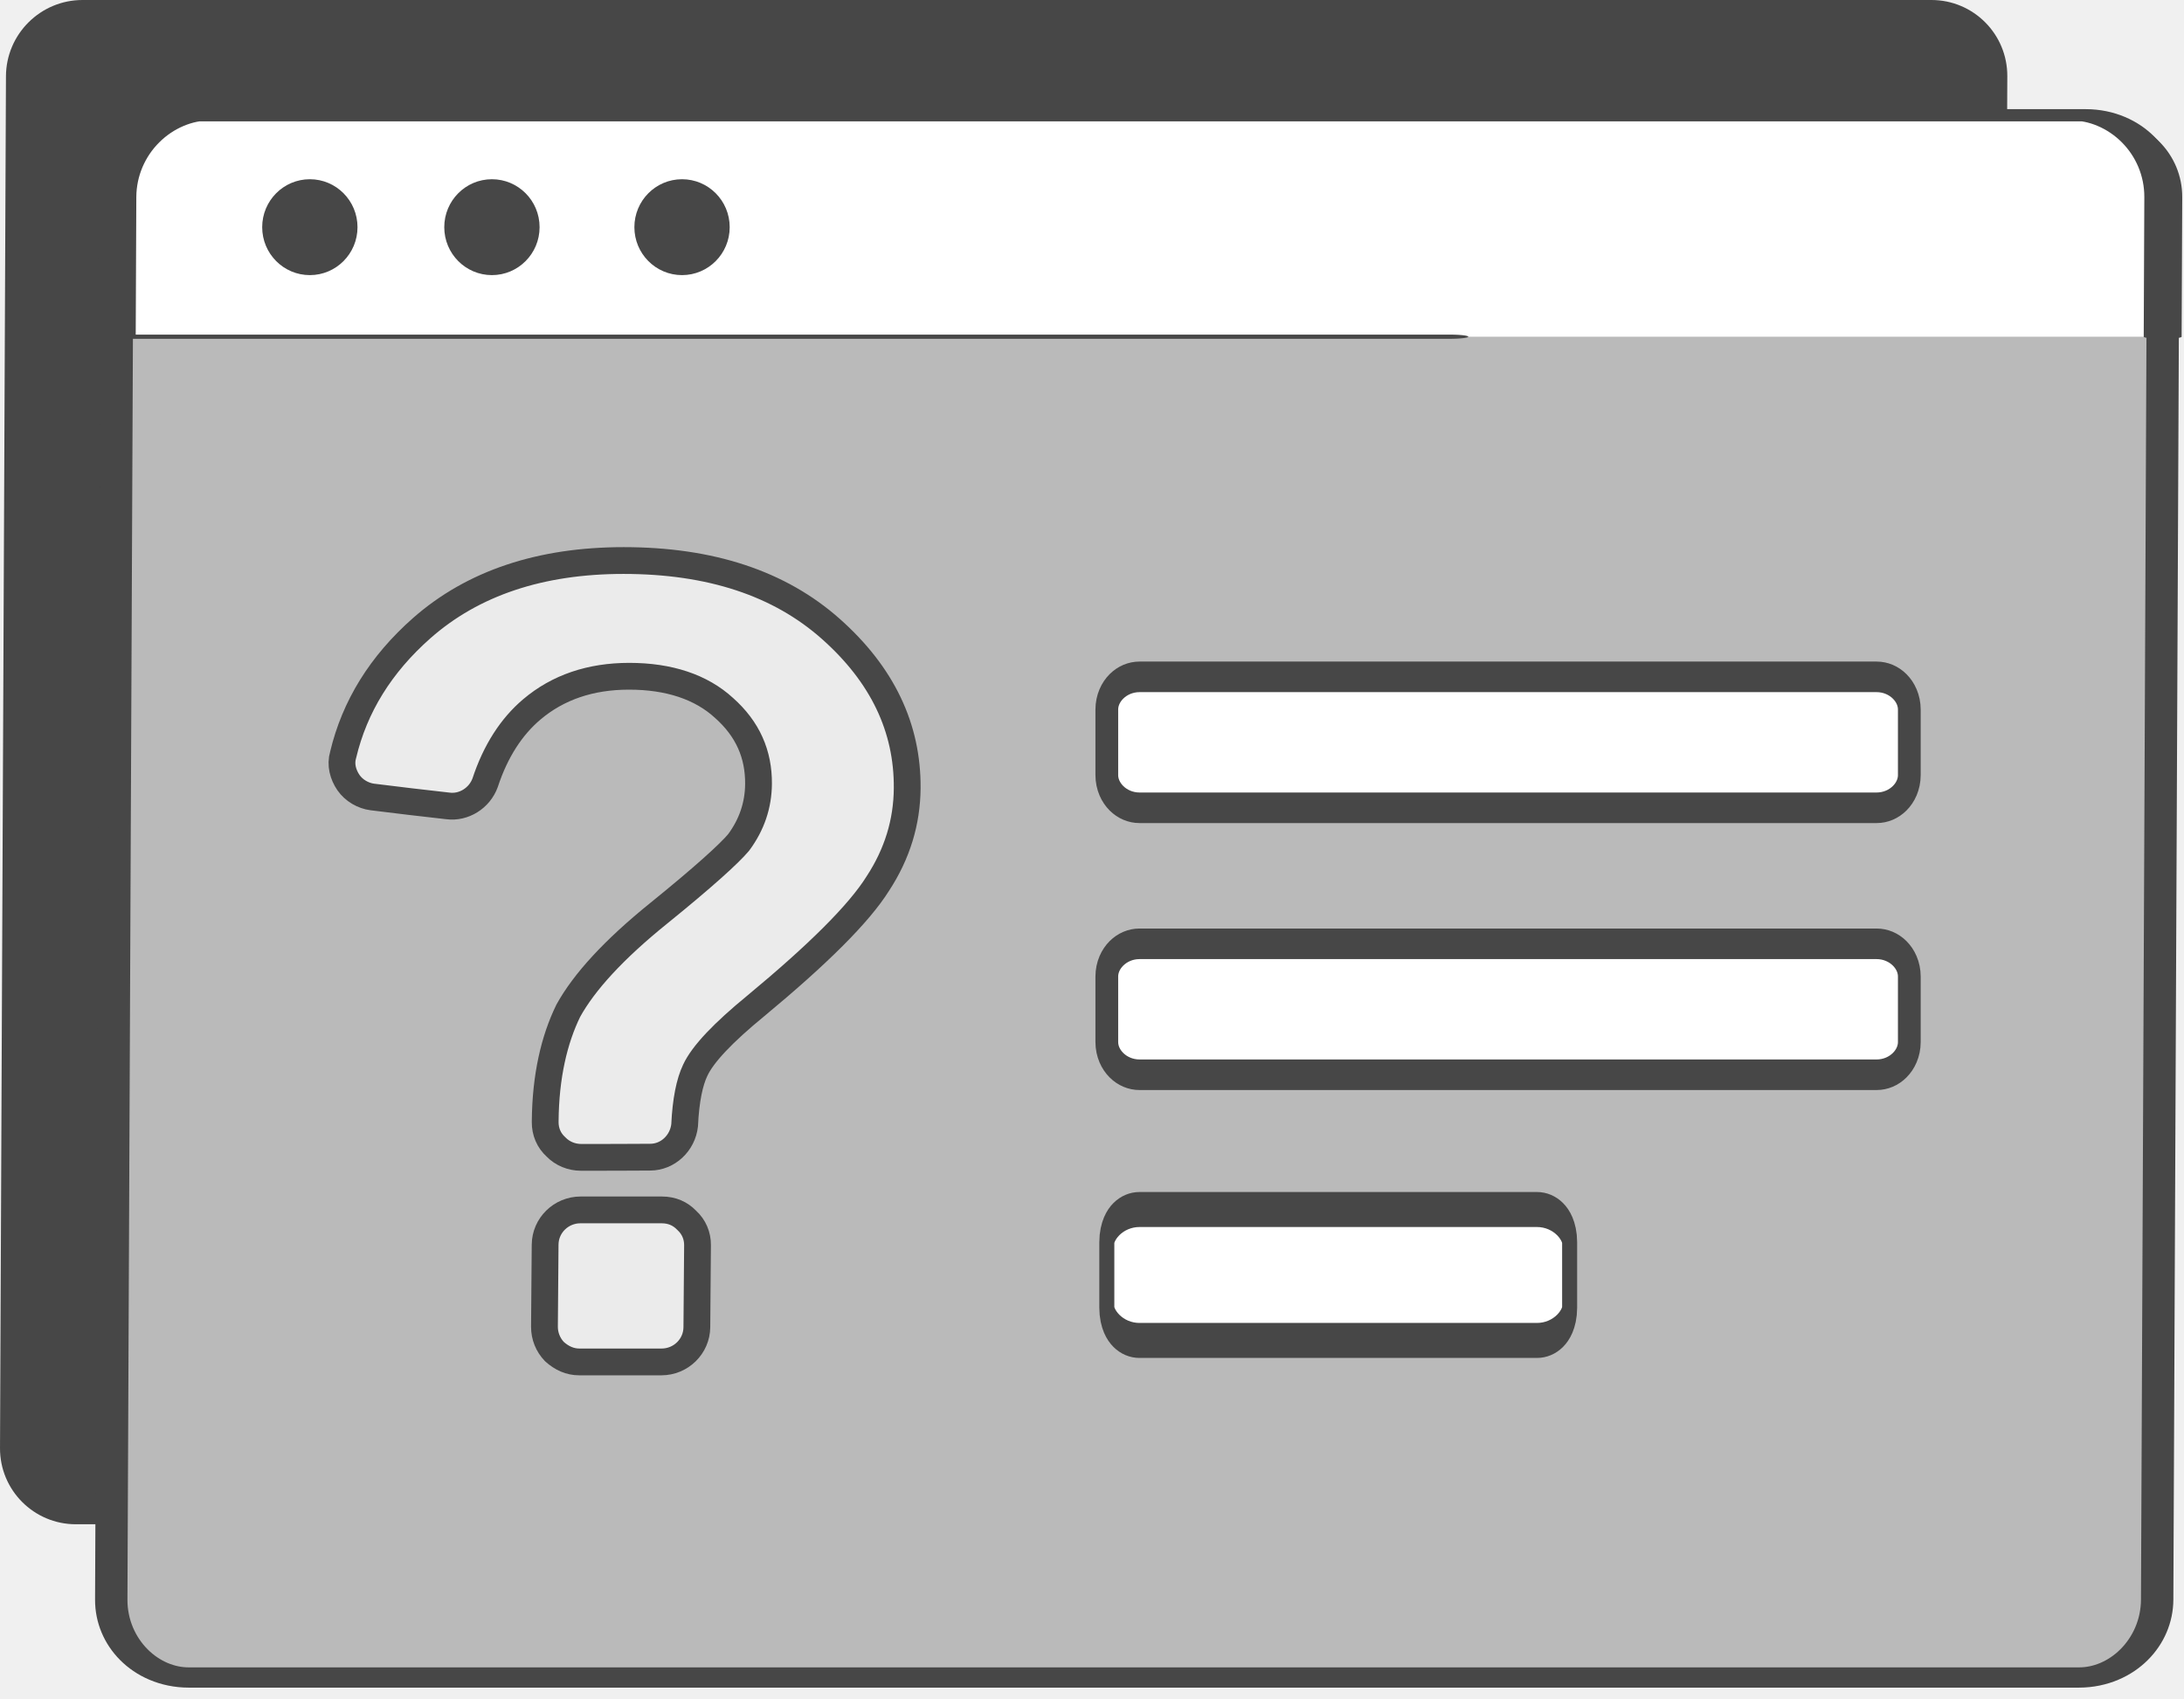
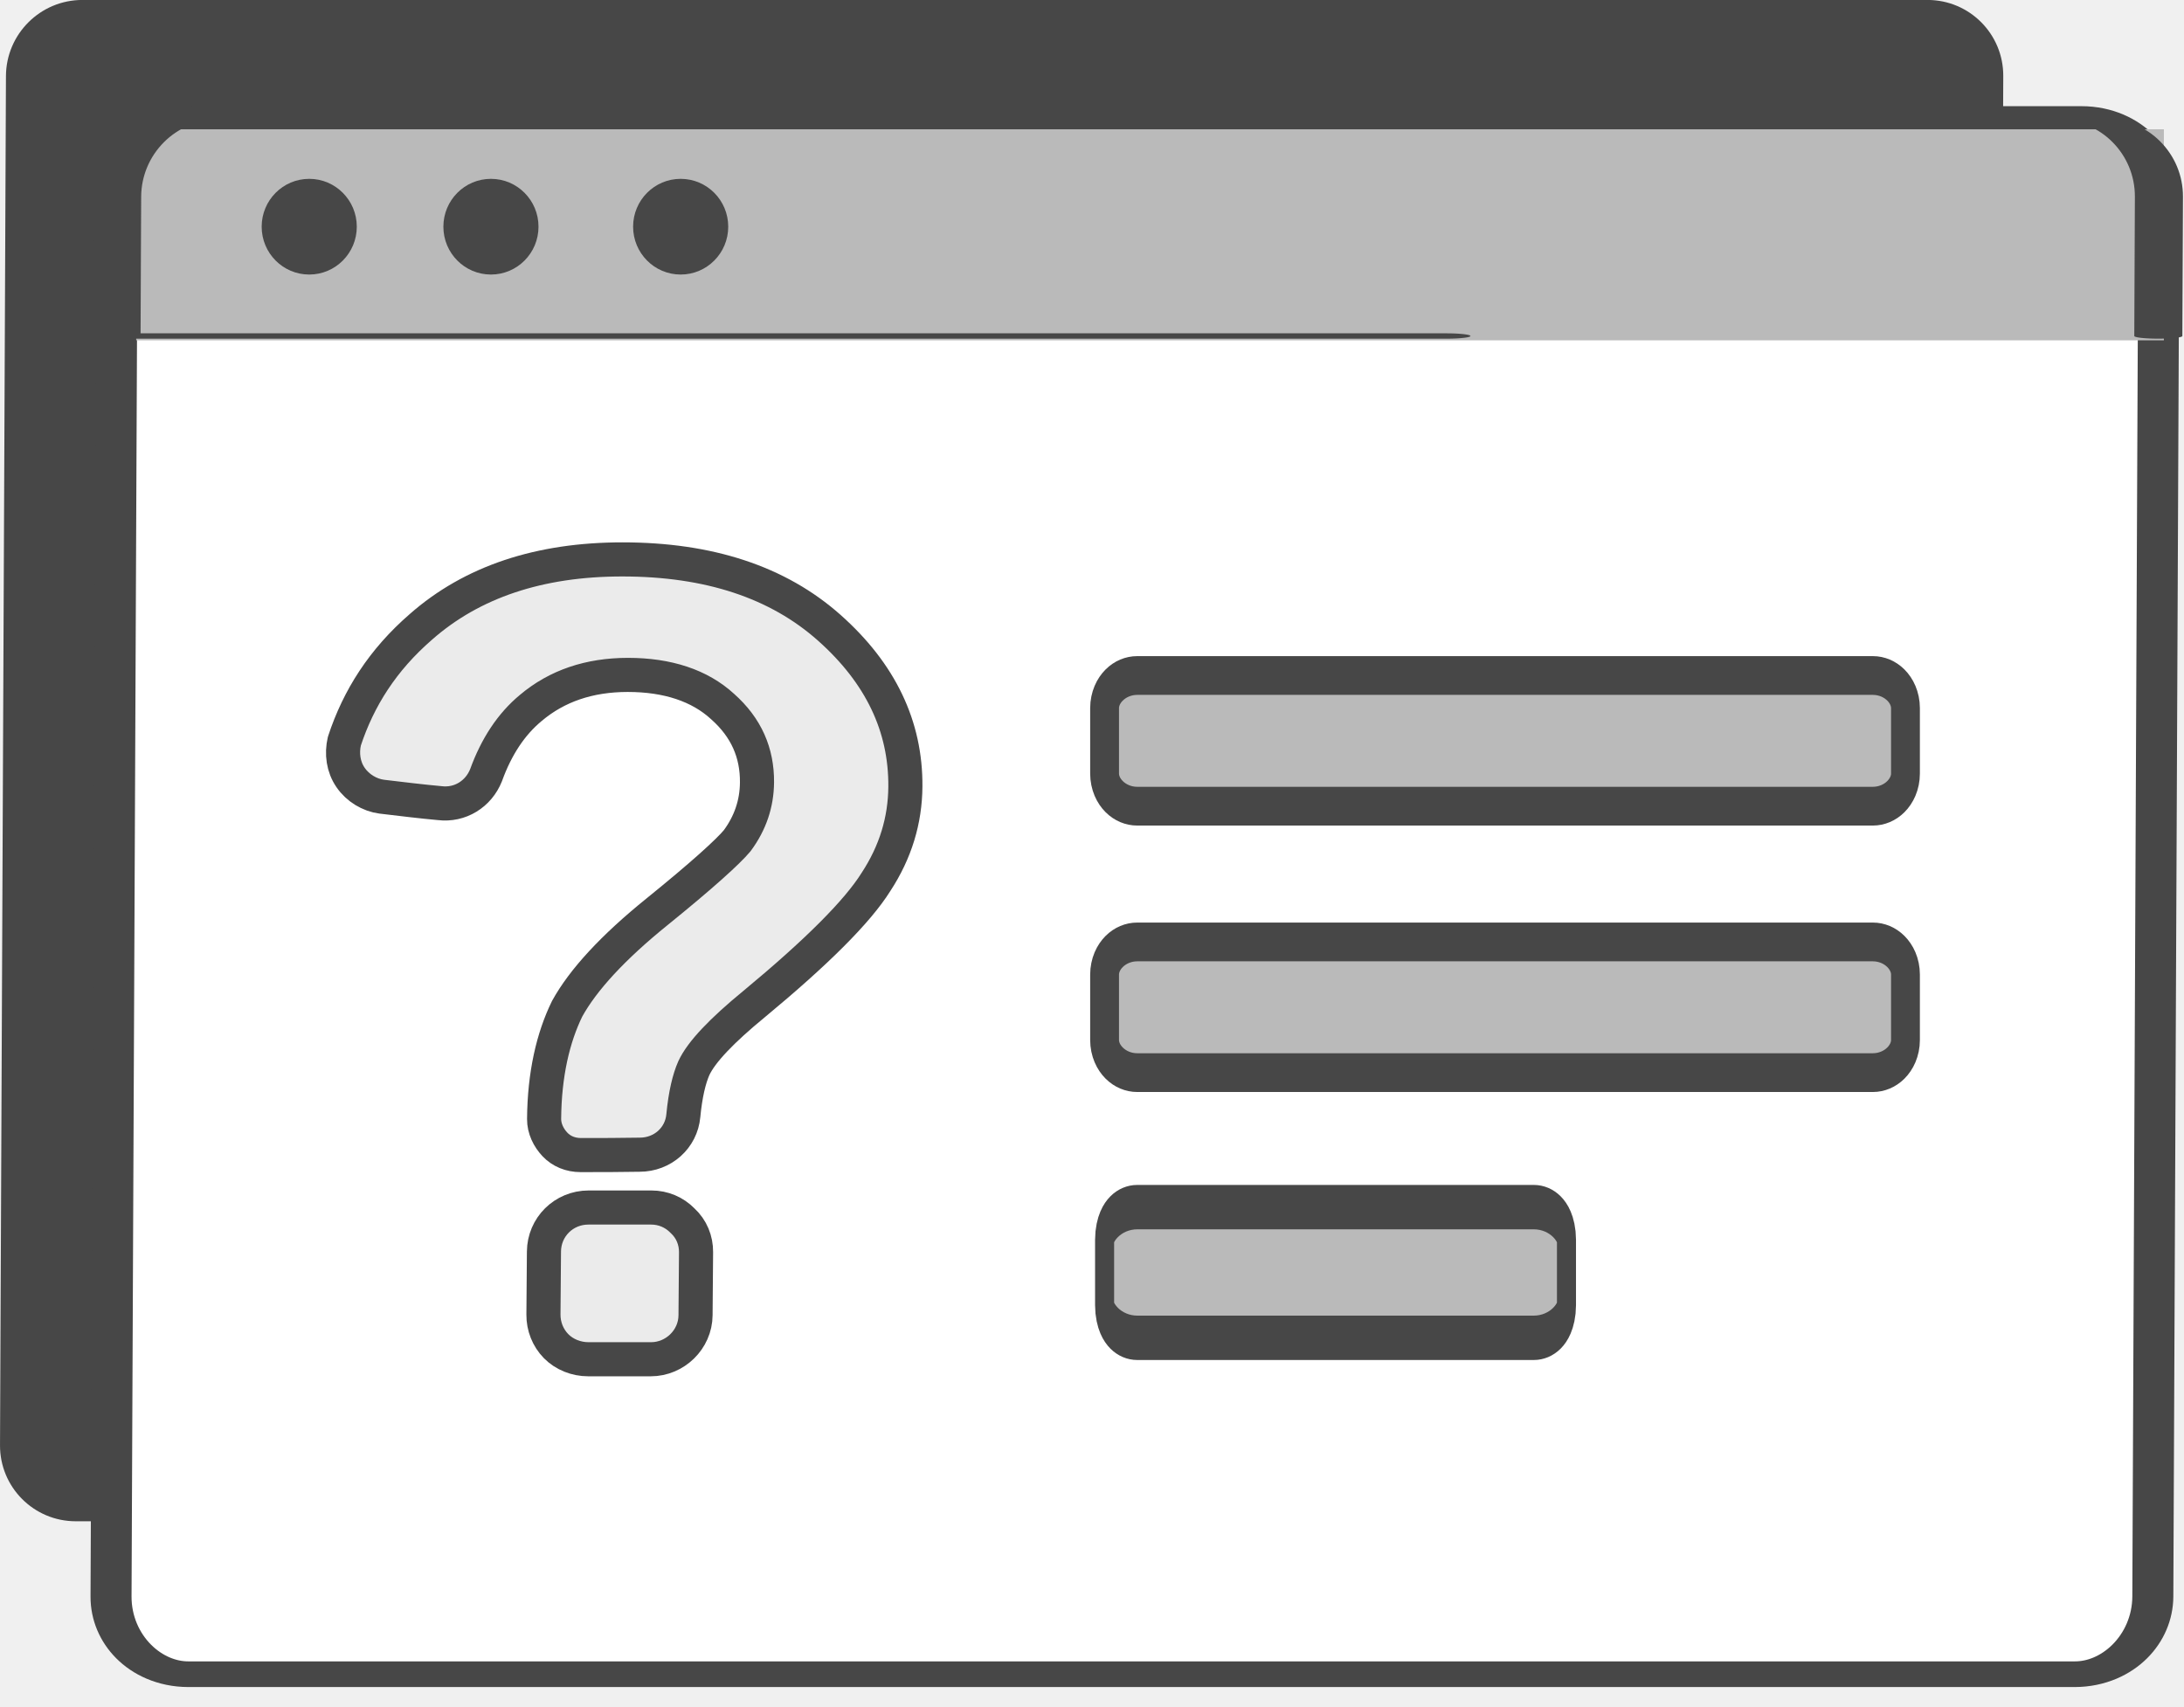
- <svg xmlns="http://www.w3.org/2000/svg" width="100%" height="100%" viewBox="0 0 162 126" version="1.1" xml:space="preserve" style="fill-rule:evenodd;clip-rule:evenodd;stroke-linecap:round;stroke-linejoin:round;stroke-miterlimit:1.5;">
-   <g transform="matrix(1,0,0,1,-861.078,-184.07)">
-     <g transform="matrix(1,0,0,1,83.0321,72.0317)">
-       <g transform="matrix(1.29088,0,-0.00350576,0.807669,314.497,-49.4955)">
-         <path d="M368.797,340L364.38,340C361.962,340 360,336.863 360,333L360,207C360,203.137 361.962,200 364.38,200L470.62,200C473.038,200 475,203.137 475,207L475,213.767L373.177,213.767C370.759,213.767 368.797,216.904 368.797,220.767L368.797,340Z" style="fill:rgb(71,71,71);" />
-       </g>
-       <g transform="matrix(1.31963,0,-0.00358385,0.825659,312.425,-44.2447)">
-         <path d="M475,207L475,333C475,336.863 473.038,340 470.62,340L364.38,340C361.962,340 360,336.863 360,333L360,207C360,203.137 361.962,200 364.38,200L470.62,200C473.038,200 475,203.137 475,207Z" style="fill:rgb(186,186,186);stroke:rgb(71,71,71);stroke-width:1.82px;" />
-       </g>
-       <g transform="matrix(0.889171,0,0,0.889171,83.9711,39.1538)">
-         <g transform="matrix(7.7053,0,-0.0623265,7.7053,-7210.98,-1125.25)">
-           <path d="M1045.93,168.857C1045.91,169.052 1045.75,169.203 1045.56,169.203C1045.33,169.205 1045.04,169.205 1044.81,169.205C1044.71,169.205 1044.61,169.165 1044.54,169.093C1044.46,169.022 1044.42,168.925 1044.42,168.823C1044.42,168.82 1044.42,168.816 1044.42,168.813C1044.42,168.328 1044.51,167.93 1044.66,167.618C1044.83,167.305 1045.15,166.953 1045.63,166.563C1046.11,166.172 1046.39,165.916 1046.49,165.795C1046.63,165.604 1046.7,165.393 1046.7,165.162C1046.7,164.842 1046.58,164.568 1046.32,164.339C1046.07,164.111 1045.72,163.996 1045.29,163.996C1044.87,163.996 1044.52,164.116 1044.24,164.354C1044.02,164.541 1043.85,164.806 1043.74,165.149C1043.68,165.317 1043.51,165.422 1043.34,165.4C1043.1,165.374 1042.77,165.334 1042.52,165.303C1042.42,165.29 1042.32,165.233 1042.26,165.147C1042.2,165.06 1042.17,164.952 1042.2,164.848C1042.32,164.324 1042.6,163.866 1043.04,163.475C1043.59,162.987 1044.32,162.743 1045.22,162.743C1046.16,162.743 1046.91,162.99 1047.47,163.484C1048.03,163.978 1048.31,164.553 1048.31,165.209C1048.31,165.573 1048.21,165.916 1048,166.241C1047.8,166.565 1047.36,167.006 1046.69,167.565C1046.34,167.854 1046.12,168.086 1046.04,168.262C1045.98,168.389 1045.94,168.587 1045.93,168.857ZM1044.81,171.42C1044.71,171.42 1044.62,171.38 1044.54,171.308C1044.47,171.236 1044.43,171.139 1044.43,171.038L1044.43,170.15C1044.43,169.942 1044.6,169.774 1044.81,169.774C1045.07,169.774 1045.43,169.774 1045.69,169.774C1045.8,169.774 1045.89,169.814 1045.96,169.886C1046.04,169.958 1046.08,170.055 1046.08,170.156L1046.08,171.044C1046.08,171.252 1045.91,171.42 1045.7,171.42C1045.43,171.42 1045.08,171.42 1044.81,171.42Z" style="fill:rgb(235,235,235);fill-rule:nonzero;stroke:rgb(71,71,71);stroke-width:0.29px;stroke-linecap:butt;stroke-miterlimit:2;" />
+ <svg xmlns="http://www.w3.org/2000/svg" width="100%" height="100%" viewBox="0 0 128 100" version="1.1" xml:space="preserve" style="fill-rule:evenodd;clip-rule:evenodd;stroke-linecap:round;stroke-linejoin:round;stroke-miterlimit:1.5;">
+   <g transform="matrix(1,0,0,1,-868.855,-1276.89)">
+     <g transform="matrix(1,0,0,1,0,1095.14)">
+       <g transform="matrix(0.788531,0,0,0.788531,255.342,93.4018)">
+         <g transform="matrix(1.29088,0,-0.00350576,0.807669,314.497,-49.4955)">
+           <path d="M368.797,340L364.38,340C361.962,340 360,336.863 360,333L360,207C360,203.137 361.962,200 364.38,200L470.62,200C473.038,200 475,203.137 475,207L475,213.767L373.177,213.767C370.759,213.767 368.797,216.904 368.797,220.767L368.797,340Z" style="fill:rgb(71,71,71);" />
        </g>
-         <g transform="matrix(0.743845,0,0,1,426.611,-376.7)">
-           <path d="M690,517.869L690,523.331C690,524.838 688.355,526.062 686.329,526.062L603.671,526.062C601.645,526.062 600,524.838 600,523.331L600,517.869C600,516.362 601.645,515.138 603.671,515.138L686.329,515.138C688.355,515.138 690,516.362 690,517.869Z" style="fill:white;stroke:rgb(71,71,71);stroke-width:2.55px;stroke-linejoin:miter;stroke-miterlimit:1;" />
+         <g transform="matrix(1.31963,0,-0.00358385,0.825659,312.425,-44.2447)">
+           <path d="M475,207L475,333C475,336.863 473.038,340 470.62,340L364.38,340C361.962,340 360,336.863 360,333L360,207C360,203.137 361.962,200 364.38,200L470.62,200C473.038,200 475,203.137 475,207Z" style="fill:white;stroke:rgb(71,71,71);stroke-width:2.31px;" />
        </g>
-         <g transform="matrix(0.743845,0,0,1,426.611,-354.428)">
-           <path d="M690,517.869L690,523.331C690,524.838 688.355,526.062 686.329,526.062L603.671,526.062C601.645,526.062 600,524.838 600,523.331L600,517.869C600,516.362 601.645,515.138 603.671,515.138L686.329,515.138C688.355,515.138 690,516.362 690,517.869Z" style="fill:white;stroke:rgb(71,71,71);stroke-width:2.55px;stroke-linejoin:miter;stroke-miterlimit:1;" />
+         <g transform="matrix(1.30213,0,0,1.29762,-353.588,-1545.09)">
+           <rect x="876.837" y="1284.46" width="115.74" height="12.088" style="fill:rgb(186,186,186);" />
        </g>
-         <g transform="matrix(0.428983,0,0,1,615.529,-332.261)">
-           <path d="M690,517.869L690,523.331C690,524.838 687.147,526.062 683.634,526.062L606.366,526.062C602.853,526.062 600,524.838 600,523.331L600,517.869C600,516.362 602.853,515.138 606.366,515.138L683.634,515.138C687.147,515.138 690,516.362 690,517.869Z" style="fill:white;stroke:rgb(71,71,71);stroke-width:2.92px;stroke-linejoin:miter;stroke-miterlimit:1;" />
+         <g transform="matrix(0.889171,0,0,0.889171,83.9711,39.1538)">
+           <g transform="matrix(7.7053,0,-0.0623265,7.7053,-7210.98,-1125.25)">
+             <path d="M1045.93,168.778C1045.91,169.019 1045.71,169.201 1045.46,169.201C1045.26,169.205 1045.02,169.205 1044.82,169.205C1044.71,169.205 1044.61,169.164 1044.54,169.09C1044.47,169.017 1044.42,168.917 1044.42,168.813C1044.42,168.813 1044.42,168.813 1044.42,168.813C1044.42,168.328 1044.51,167.93 1044.66,167.618C1044.83,167.305 1045.15,166.953 1045.63,166.563C1046.11,166.172 1046.39,165.916 1046.49,165.795C1046.63,165.604 1046.7,165.393 1046.7,165.162C1046.7,164.842 1046.58,164.568 1046.32,164.339C1046.07,164.111 1045.72,163.996 1045.29,163.996C1044.87,163.996 1044.52,164.116 1044.24,164.354C1044.03,164.529 1043.87,164.773 1043.76,165.084C1043.68,165.289 1043.48,165.414 1043.26,165.387C1043.07,165.37 1042.84,165.342 1042.63,165.317C1042.5,165.3 1042.37,165.224 1042.29,165.108C1042.21,164.993 1042.19,164.849 1042.22,164.715C1042.37,164.247 1042.63,163.833 1043.04,163.475C1043.59,162.987 1044.32,162.743 1045.22,162.743C1046.16,162.743 1046.91,162.99 1047.47,163.484C1048.03,163.978 1048.31,164.553 1048.31,165.209C1048.31,165.573 1048.21,165.916 1048,166.241C1047.8,166.565 1047.36,167.006 1046.69,167.565C1046.34,167.854 1046.12,168.086 1046.04,168.262C1045.99,168.376 1045.95,168.548 1045.93,168.778ZM1044.92,171.42C1044.79,171.42 1044.66,171.369 1044.57,171.278C1044.48,171.187 1044.43,171.063 1044.43,170.935C1044.43,170.719 1044.43,170.466 1044.43,170.251C1044.43,169.987 1044.64,169.774 1044.91,169.774C1045.12,169.774 1045.38,169.774 1045.59,169.774C1045.72,169.774 1045.84,169.825 1045.93,169.916C1046.03,170.007 1046.08,170.131 1046.08,170.259C1046.08,170.475 1046.08,170.728 1046.08,170.943C1046.08,171.207 1045.86,171.42 1045.6,171.42C1045.38,171.42 1045.13,171.42 1044.92,171.42Z" style="fill:rgb(235,235,235);fill-rule:nonzero;stroke:rgb(71,71,71);stroke-width:0.37px;stroke-linecap:butt;stroke-miterlimit:2;" />
+           </g>
+           <g transform="matrix(0.743845,0,0,1,426.611,-376.7)">
+             <path d="M690,517.869L690,523.331C690,524.838 688.355,526.062 686.329,526.062L603.671,526.062C601.645,526.062 600,524.838 600,523.331L600,517.869C600,516.362 601.645,515.138 603.671,515.138L686.329,515.138C688.355,515.138 690,516.362 690,517.869Z" style="fill:rgb(186,186,186);stroke:rgb(71,71,71);stroke-width:3.24px;stroke-linejoin:miter;stroke-miterlimit:1;" />
+           </g>
+           <g transform="matrix(0.743845,0,0,1,426.611,-354.428)">
+             <path d="M690,517.869L690,523.331C690,524.838 688.355,526.062 686.329,526.062L603.671,526.062C601.645,526.062 600,524.838 600,523.331L600,517.869C600,516.362 601.645,515.138 603.671,515.138L686.329,515.138C688.355,515.138 690,516.362 690,517.869Z" style="fill:rgb(186,186,186);stroke:rgb(71,71,71);stroke-width:3.24px;stroke-linejoin:miter;stroke-miterlimit:1;" />
+           </g>
+           <g transform="matrix(0.428983,0,0,1,615.529,-332.261)">
+             <path d="M690,517.869L690,523.331C690,524.838 687.147,526.062 683.634,526.062L606.366,526.062C602.853,526.062 600,524.838 600,523.331L600,517.869C600,516.362 602.853,515.138 606.366,515.138L683.634,515.138C687.147,515.138 690,516.362 690,517.869Z" style="fill:rgb(186,186,186);stroke:rgb(71,71,71);stroke-width:3.71px;stroke-linejoin:miter;stroke-miterlimit:1;" />
+           </g>
        </g>
-       </g>
-       <g transform="matrix(1.46436,0,-0.000705892,0.162626,248.005,81.7225)">
-         <path d="M368.039,340L368.039,276.365C368.039,256.751 369.807,240.826 371.986,240.826L467.726,240.826C469.905,240.826 471.673,256.751 471.673,276.365L471.673,340L368.039,340Z" style="fill:white;" />
-       </g>
-       <g transform="matrix(1.01001,0,0,1.0162,191.488,-82.9872)">
-         <g transform="matrix(1.4,0,0,1.4,-240,-82)">
-           <circle cx="602.5" cy="207.5" r="2.5" style="fill:rgb(71,71,71);" />
+         <g transform="matrix(1.01001,0,0,1.0162,191.488,-82.9872)">
+           <g transform="matrix(1.4,0,0,1.4,-240,-82)">
+             <circle cx="602.5" cy="207.5" r="2.5" style="fill:rgb(71,71,71);" />
+           </g>
+           <g transform="matrix(1.4,0,0,1.4,-226.628,-82)">
+             <circle cx="602.5" cy="207.5" r="2.5" style="fill:rgb(71,71,71);" />
+           </g>
+           <g transform="matrix(1.4,0,0,1.4,-212.666,-82)">
+             <circle cx="602.5" cy="207.5" r="2.5" style="fill:rgb(71,71,71);" />
+           </g>
        </g>
-         <g transform="matrix(1.4,0,0,1.4,-226.628,-82)">
-           <circle cx="602.5" cy="207.5" r="2.5" style="fill:rgb(71,71,71);" />
+         <g transform="matrix(1.46436,0,-0.000705892,0.162626,248.005,81.7225)">
+           <path d="M435.539,340L368.039,340L368.039,276.365C368.039,256.751 369.807,240.826 371.986,240.826L467.726,240.826C469.905,240.826 471.673,256.751 471.673,276.365L471.673,340" style="fill:none;stroke:rgb(71,71,71);stroke-width:2.44px;" />
        </g>
-         <g transform="matrix(1.4,0,0,1.4,-212.666,-82)">
-           <circle cx="602.5" cy="207.5" r="2.5" style="fill:rgb(71,71,71);" />
-         </g>
-       </g>
-       <g transform="matrix(1.46436,0,-0.000705892,0.162626,248.005,81.7225)">
-         <path d="M435.539,340L368.039,340L368.039,276.365C368.039,256.751 369.807,240.826 371.986,240.826L467.726,240.826C469.905,240.826 471.673,256.751 471.673,276.365L471.673,340" style="fill:none;stroke:rgb(71,71,71);stroke-width:1.92px;" />
      </g>
    </g>
  </g>
</svg>
